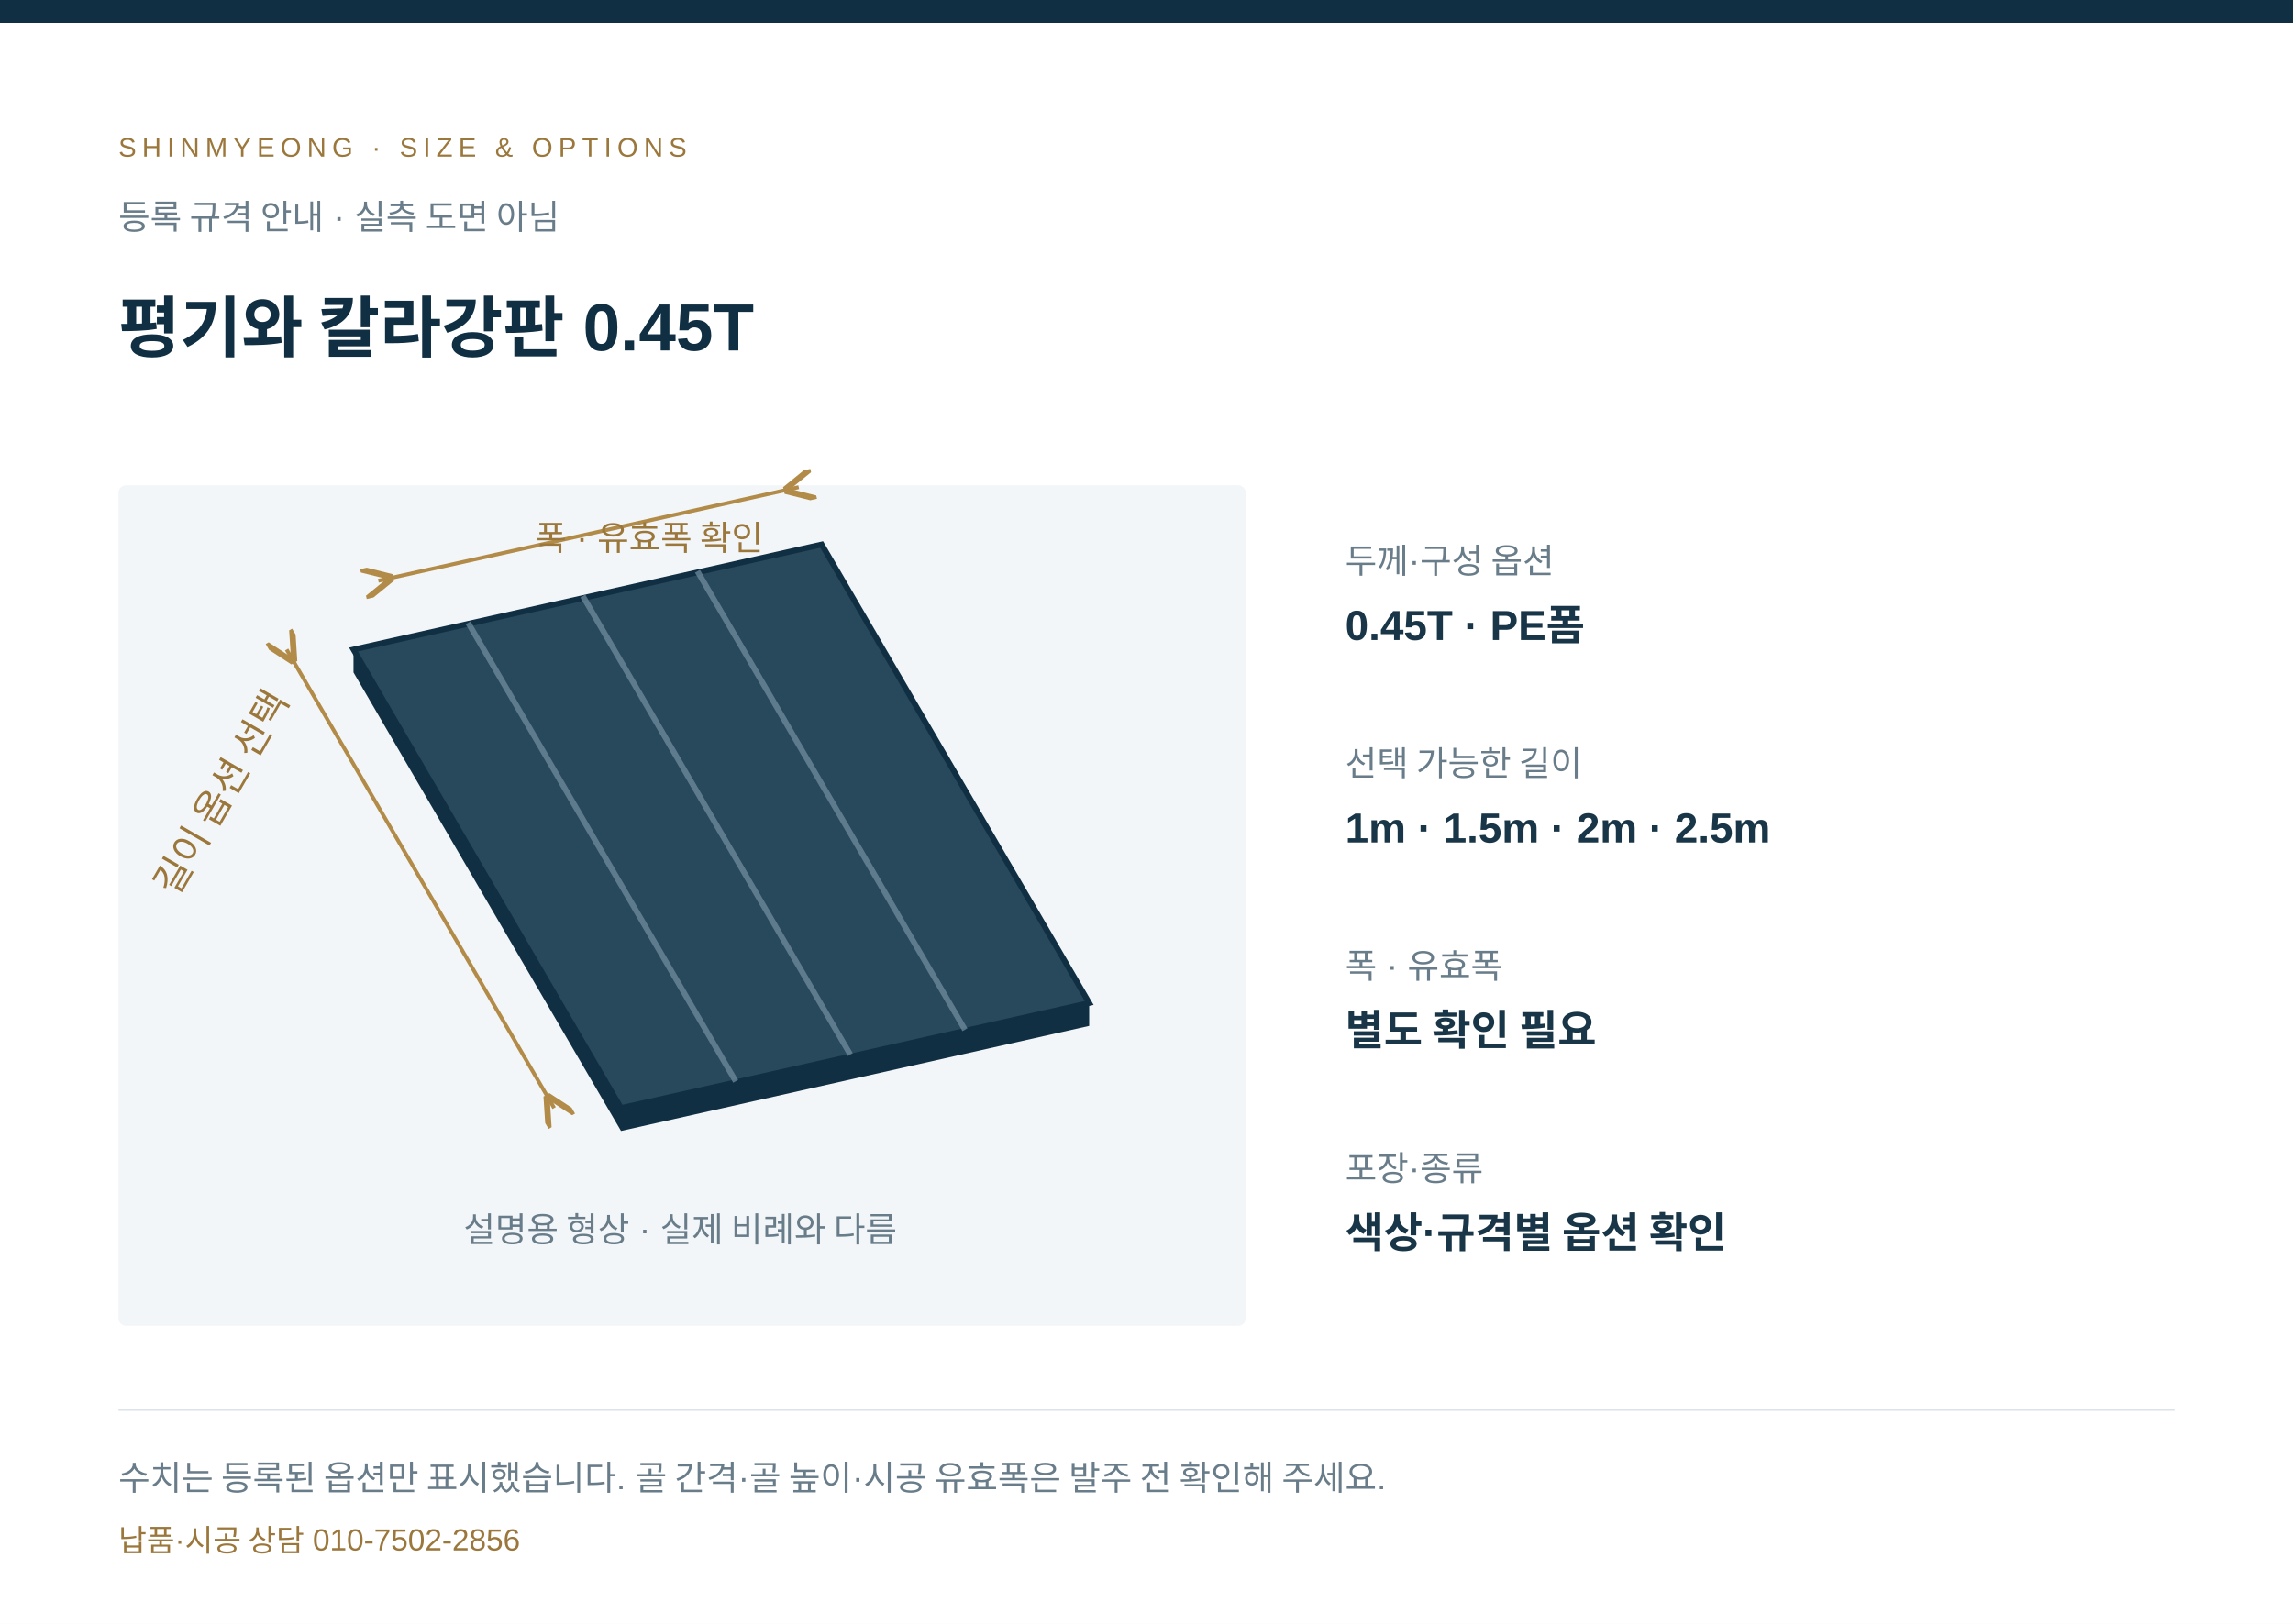
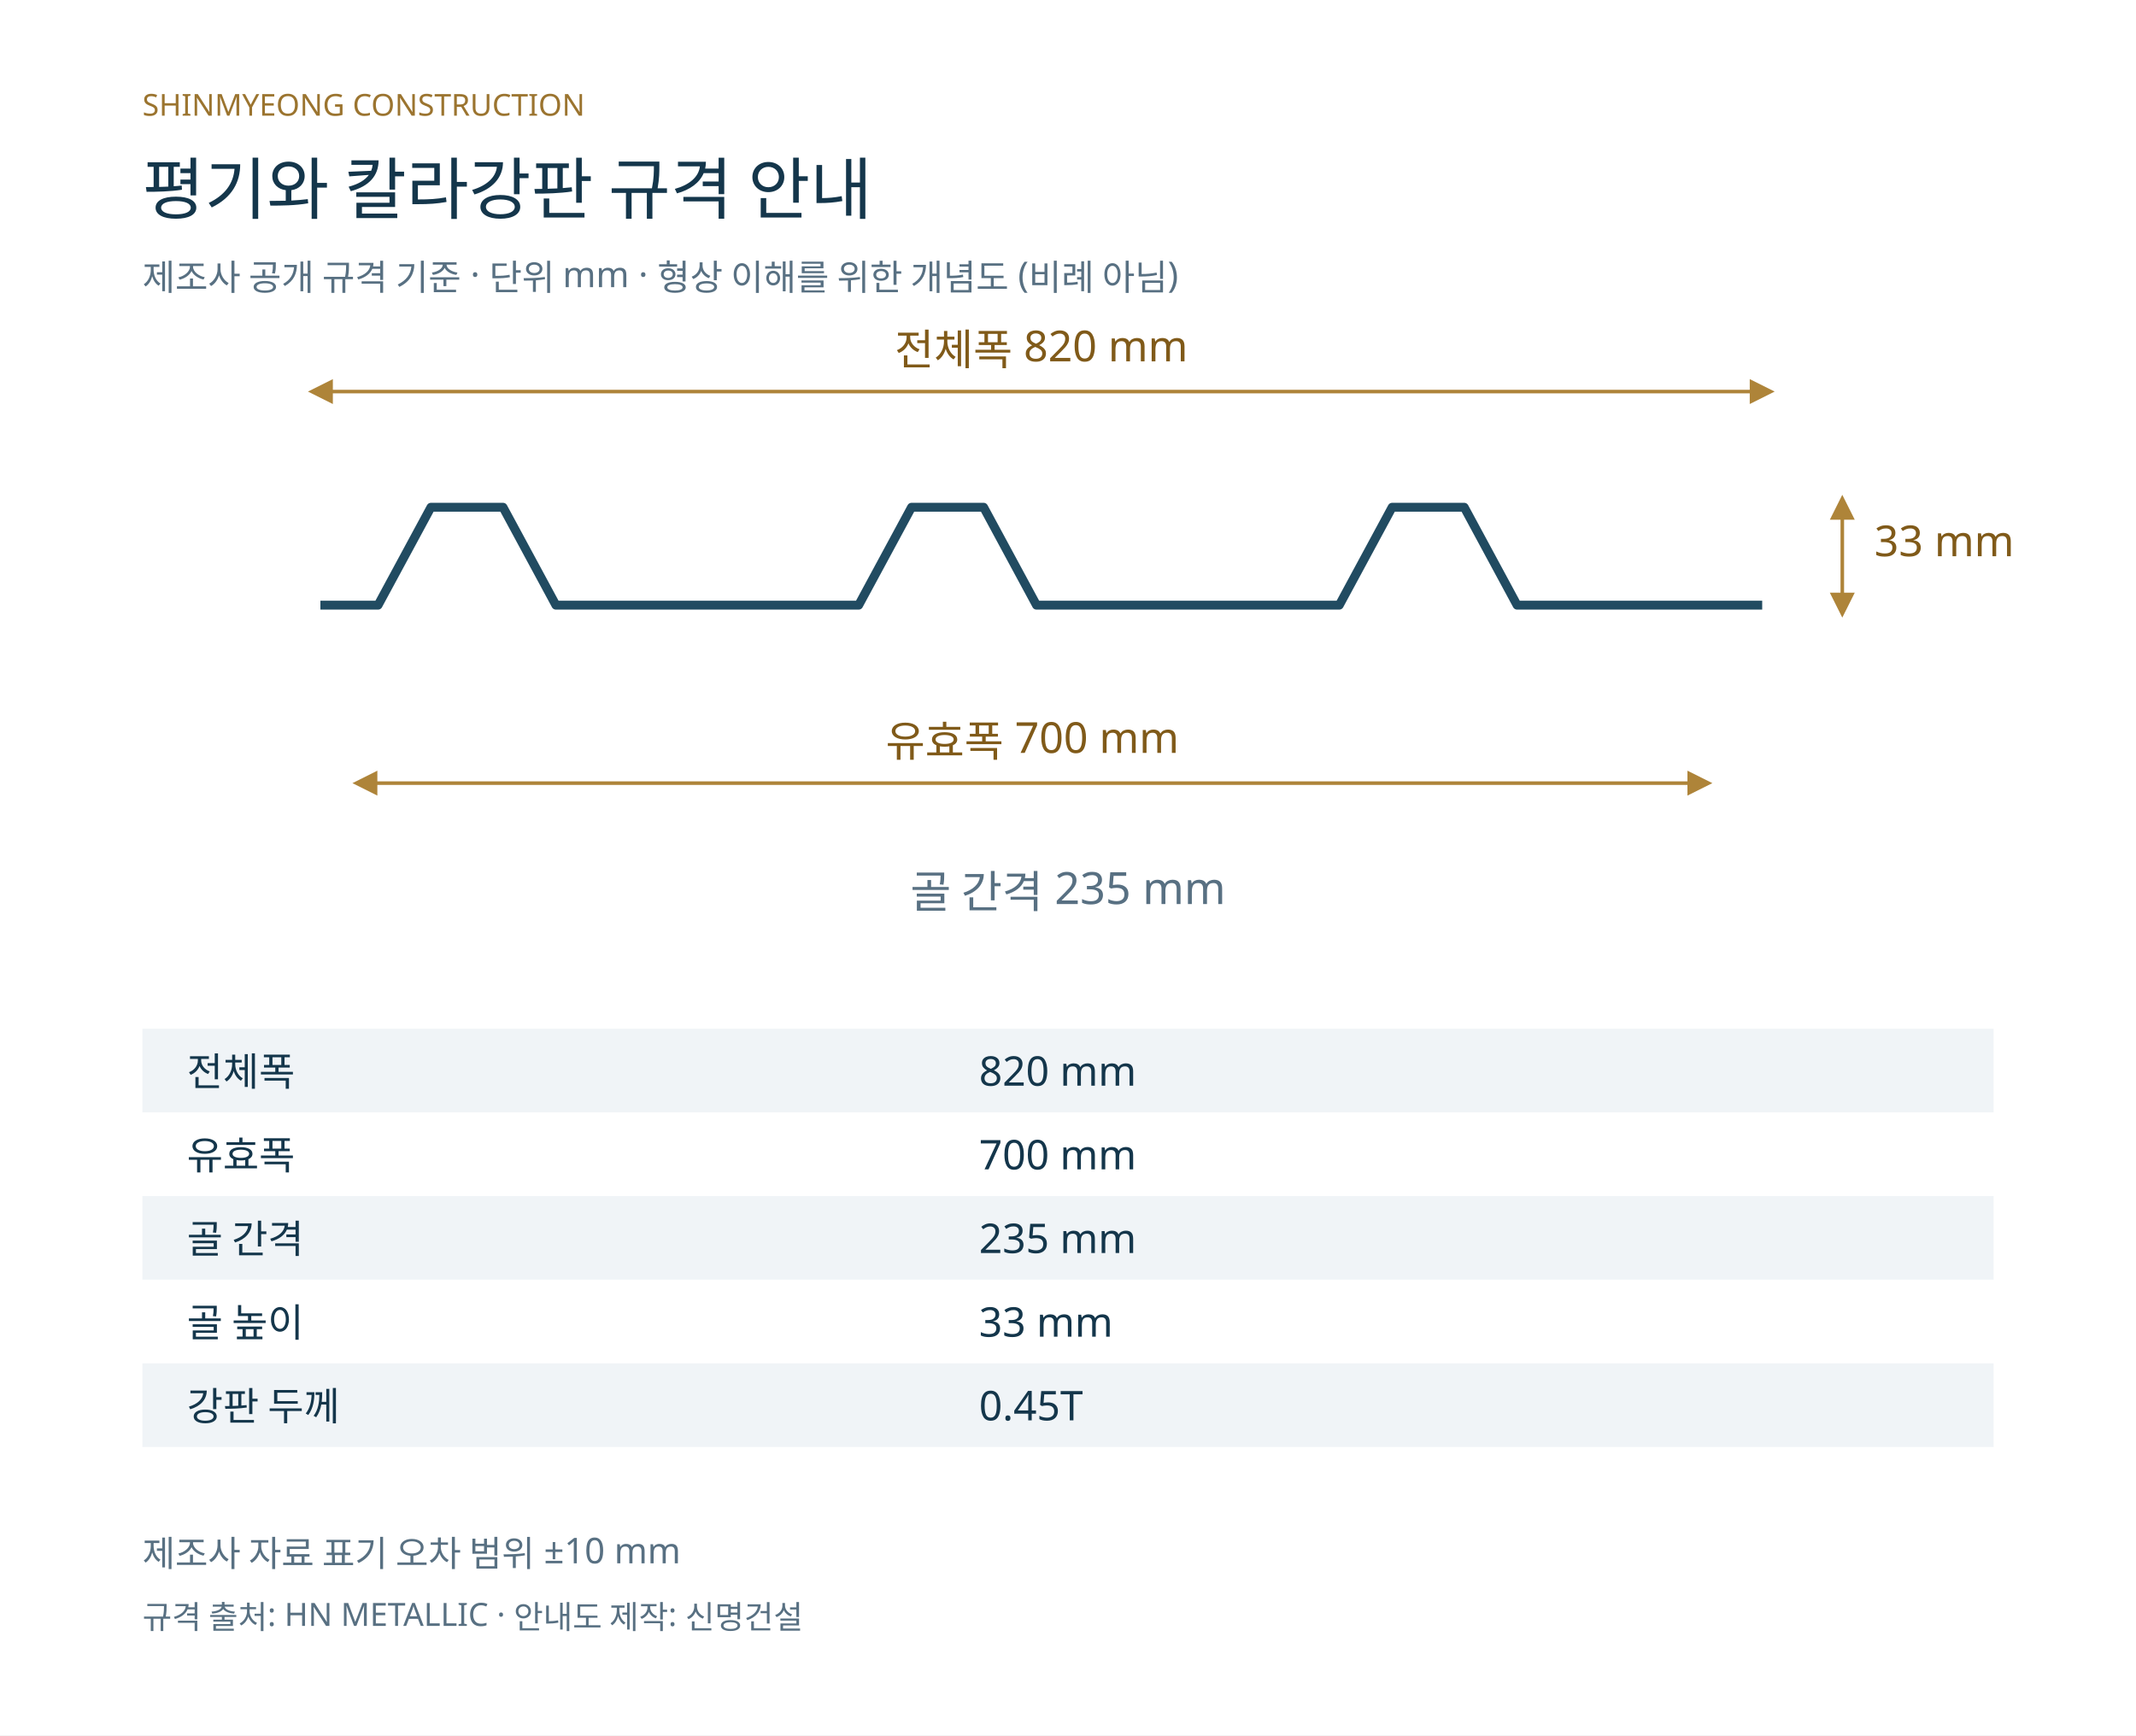
- <svg xmlns="http://www.w3.org/2000/svg" width="1200" height="850" viewBox="0 0 1200 850" role="img" aria-labelledby="title desc">
+ <svg xmlns="http://www.w3.org/2000/svg" width="1200" height="975" viewBox="0 0 1200 975" role="img" aria-labelledby="title desc">
  <defs>
-     <marker id="arrow" markerWidth="8" markerHeight="8" refX="4" refY="4" orient="auto-start-reverse">
-       <path d="M8 0 0 4 8 8" fill="none" stroke="#b18b47" stroke-width="1.6" />
+     <marker id="arrow" viewBox="0 0 10 10" refX="5" refY="5" markerWidth="7" markerHeight="7" orient="auto-start-reverse">
+       <path d="M0 0L10 5L0 10Z" fill="#ae8439" />
    </marker>
-     <style>text{font-family:'Malgun Gothic','Noto Sans KR',Arial,sans-serif}.name{font-size:35px;font-weight:700;fill:#102f43}.label{font-size:18px;fill:#687c89}.value{font-size:22px;font-weight:700;fill:#183647}.note{font-size:18px;fill:#687c89}</style>
  </defs>
-   <rect width="1200" height="850" fill="#fff" />
-   <rect x="0" y="0" width="1200" height="12" fill="#102f43" />
-   <text x="62" y="82" font-size="14" fill="#9b773c" letter-spacing="3">SHINMYEONG · SIZE &amp; OPTIONS</text>
-   <text x="62" y="184" class="name">평기와 칼라강판 0.45T</text>
-   <text x="62" y="120" font-size="18" fill="#687c89">등록 규격 안내 · 실측 도면 아님</text>
-   <rect x="62" y="254" width="590" height="440" rx="4" fill="#f3f6f8" />
-   <path d="M185 340 430 285 570 525 325 580Z" fill="#28485b" stroke="#102f43" stroke-width="3" />
-   <path d="m185 340 140 240 245-55v12l-245 55-140-240z" fill="#102f43" />
-   <g stroke="#7391a2" stroke-width="3" opacity=".7">
-     <path d="m245 326 140 240" />
-     <path d="m305 312 140 240" />
-     <path d="m365 299 140 240" />
+   <rect width="1200" height="975" fill="#fff" />
+   <g font-family="Malgun Gothic, sans-serif">
+     <text x="80" y="65" font-size="17" fill="#9b742f" text-anchor="start">SHINMYEONG CONSTRUCTION</text>
+     <text x="80" y="120" font-size="38" fill="#14364b" text-anchor="start">평기와 칼라강판 규격 안내</text>
+     <text x="80" y="163" font-size="20" fill="#587082" text-anchor="start">제조사 공개 규격 기준 · 단위 mm · 형상 이해를 위한 개념도 (비례 아님)</text>
+     <path d="M180 340 H212.4 L242.1 285 H282.6 L312.3 340 H450 H482.4 L512.1 285 H552.6 L582.3 340 H720 H752.4 L782.1 285 H822.6 L852.3 340 H990" fill="none" stroke="#214b61" stroke-width="5" stroke-linejoin="round" />
+     <path d="M180 220L990 220" stroke="#ae8439" stroke-width="2" marker-start="url(#arrow)" marker-end="url(#arrow)" />
+     <text x="585" y="205" font-size="24" fill="#805a19" text-anchor="middle">전체폭 820 mm</text>
+     <path d="M205 440L955 440" stroke="#ae8439" stroke-width="2" marker-start="url(#arrow)" marker-end="url(#arrow)" />
+     <text x="580" y="425" font-size="24" fill="#805a19" text-anchor="middle">유효폭 700 mm</text>
+     <path d="M1035 285L1035 340" stroke="#ae8439" stroke-width="2" marker-start="url(#arrow)" marker-end="url(#arrow)" />
+     <text x="1053" y="312.5" font-size="24" fill="#805a19" text-anchor="start">33 mm</text>
+     <text x="600" y="510" font-size="25" fill="#587082" text-anchor="middle">골 간격 235 mm</text>
+     <rect x="80" y="578" width="1040" height="47" fill="#f0f4f7" />
+     <text x="105" y="610" font-size="22" fill="#14364b" text-anchor="start">전체폭</text>
+     <text x="550" y="610" font-size="23" fill="#14364b" text-anchor="start">820 mm</text>
+     <rect x="80" y="625" width="1040" height="47" fill="#fff" />
+     <text x="105" y="657" font-size="22" fill="#14364b" text-anchor="start">유효폭</text>
+     <text x="550" y="657" font-size="23" fill="#14364b" text-anchor="start">700 mm</text>
+     <rect x="80" y="672" width="1040" height="47" fill="#f0f4f7" />
+     <text x="105" y="704" font-size="22" fill="#14364b" text-anchor="start">골 간격</text>
+     <text x="550" y="704" font-size="23" fill="#14364b" text-anchor="start">235 mm</text>
+     <rect x="80" y="719" width="1040" height="47" fill="#fff" />
+     <text x="105" y="751" font-size="22" fill="#14364b" text-anchor="start">골 높이</text>
+     <text x="550" y="751" font-size="23" fill="#14364b" text-anchor="start">33 mm</text>
+     <rect x="80" y="766" width="1040" height="47" fill="#f0f4f7" />
+     <text x="105" y="798" font-size="22" fill="#14364b" text-anchor="start">강판 두께</text>
+     <text x="550" y="798" font-size="23" fill="#14364b" text-anchor="start">0.45T</text>
+     <text x="80" y="880" font-size="20" fill="#587082" text-anchor="start">제조사 자료 표기 오차 범위 ±10 mm</text>
+     <text x="80" y="915" font-size="18" fill="#587082" text-anchor="start">규격 출처: HN METALLIC · 안내도 제작: 신명건설</text>
  </g>
-   <line x1="150" y1="340" x2="290" y2="580" stroke="#b18b47" stroke-width="2" marker-start="url(#arrow)" marker-end="url(#arrow)" />
-   <text x="92" y="470" transform="rotate(-60 92 470)" font-size="20" fill="#9b773c">길이 옵션 선택</text>
-   <line x1="198" y1="304" x2="418" y2="255" stroke="#b18b47" stroke-width="2" marker-start="url(#arrow)" marker-end="url(#arrow)" />
-   <text x="280" y="288" font-size="18" fill="#9b773c">폭 · 유효폭 확인</text>
-   <text x="356" y="650" text-anchor="middle" class="note">설명용 형상 · 실제 비례와 다름</text>
-   <text x="704" y="300" class="label">두께·구성 옵션</text>
-   <text x="704" y="335" class="value">0.45T · PE폼</text>
-   <text x="704" y="406" class="label">선택 가능한 길이</text>
-   <text x="704" y="441" class="value">1m · 1.5m · 2m · 2.5m</text>
-   <text x="704" y="512" class="label">폭 · 유효폭</text>
-   <text x="704" y="547" class="value">별도 확인 필요</text>
-   <text x="704" y="618" class="label">포장·종류</text>
-   <text x="704" y="653" class="value">색상·규격별 옵션 확인</text>
-   <line x1="62" y1="738" x2="1138" y2="738" stroke="#dce4ea" />
-   <text x="62" y="780" class="note">수치는 등록된 옵션만 표시했습니다. 골 간격·골 높이·시공 유효폭은 발주 전 확인해 주세요.</text>
-   <text x="62" y="812" font-size="16" fill="#9b773c">납품·시공 상담 010-7502-2856</text>
</svg>
